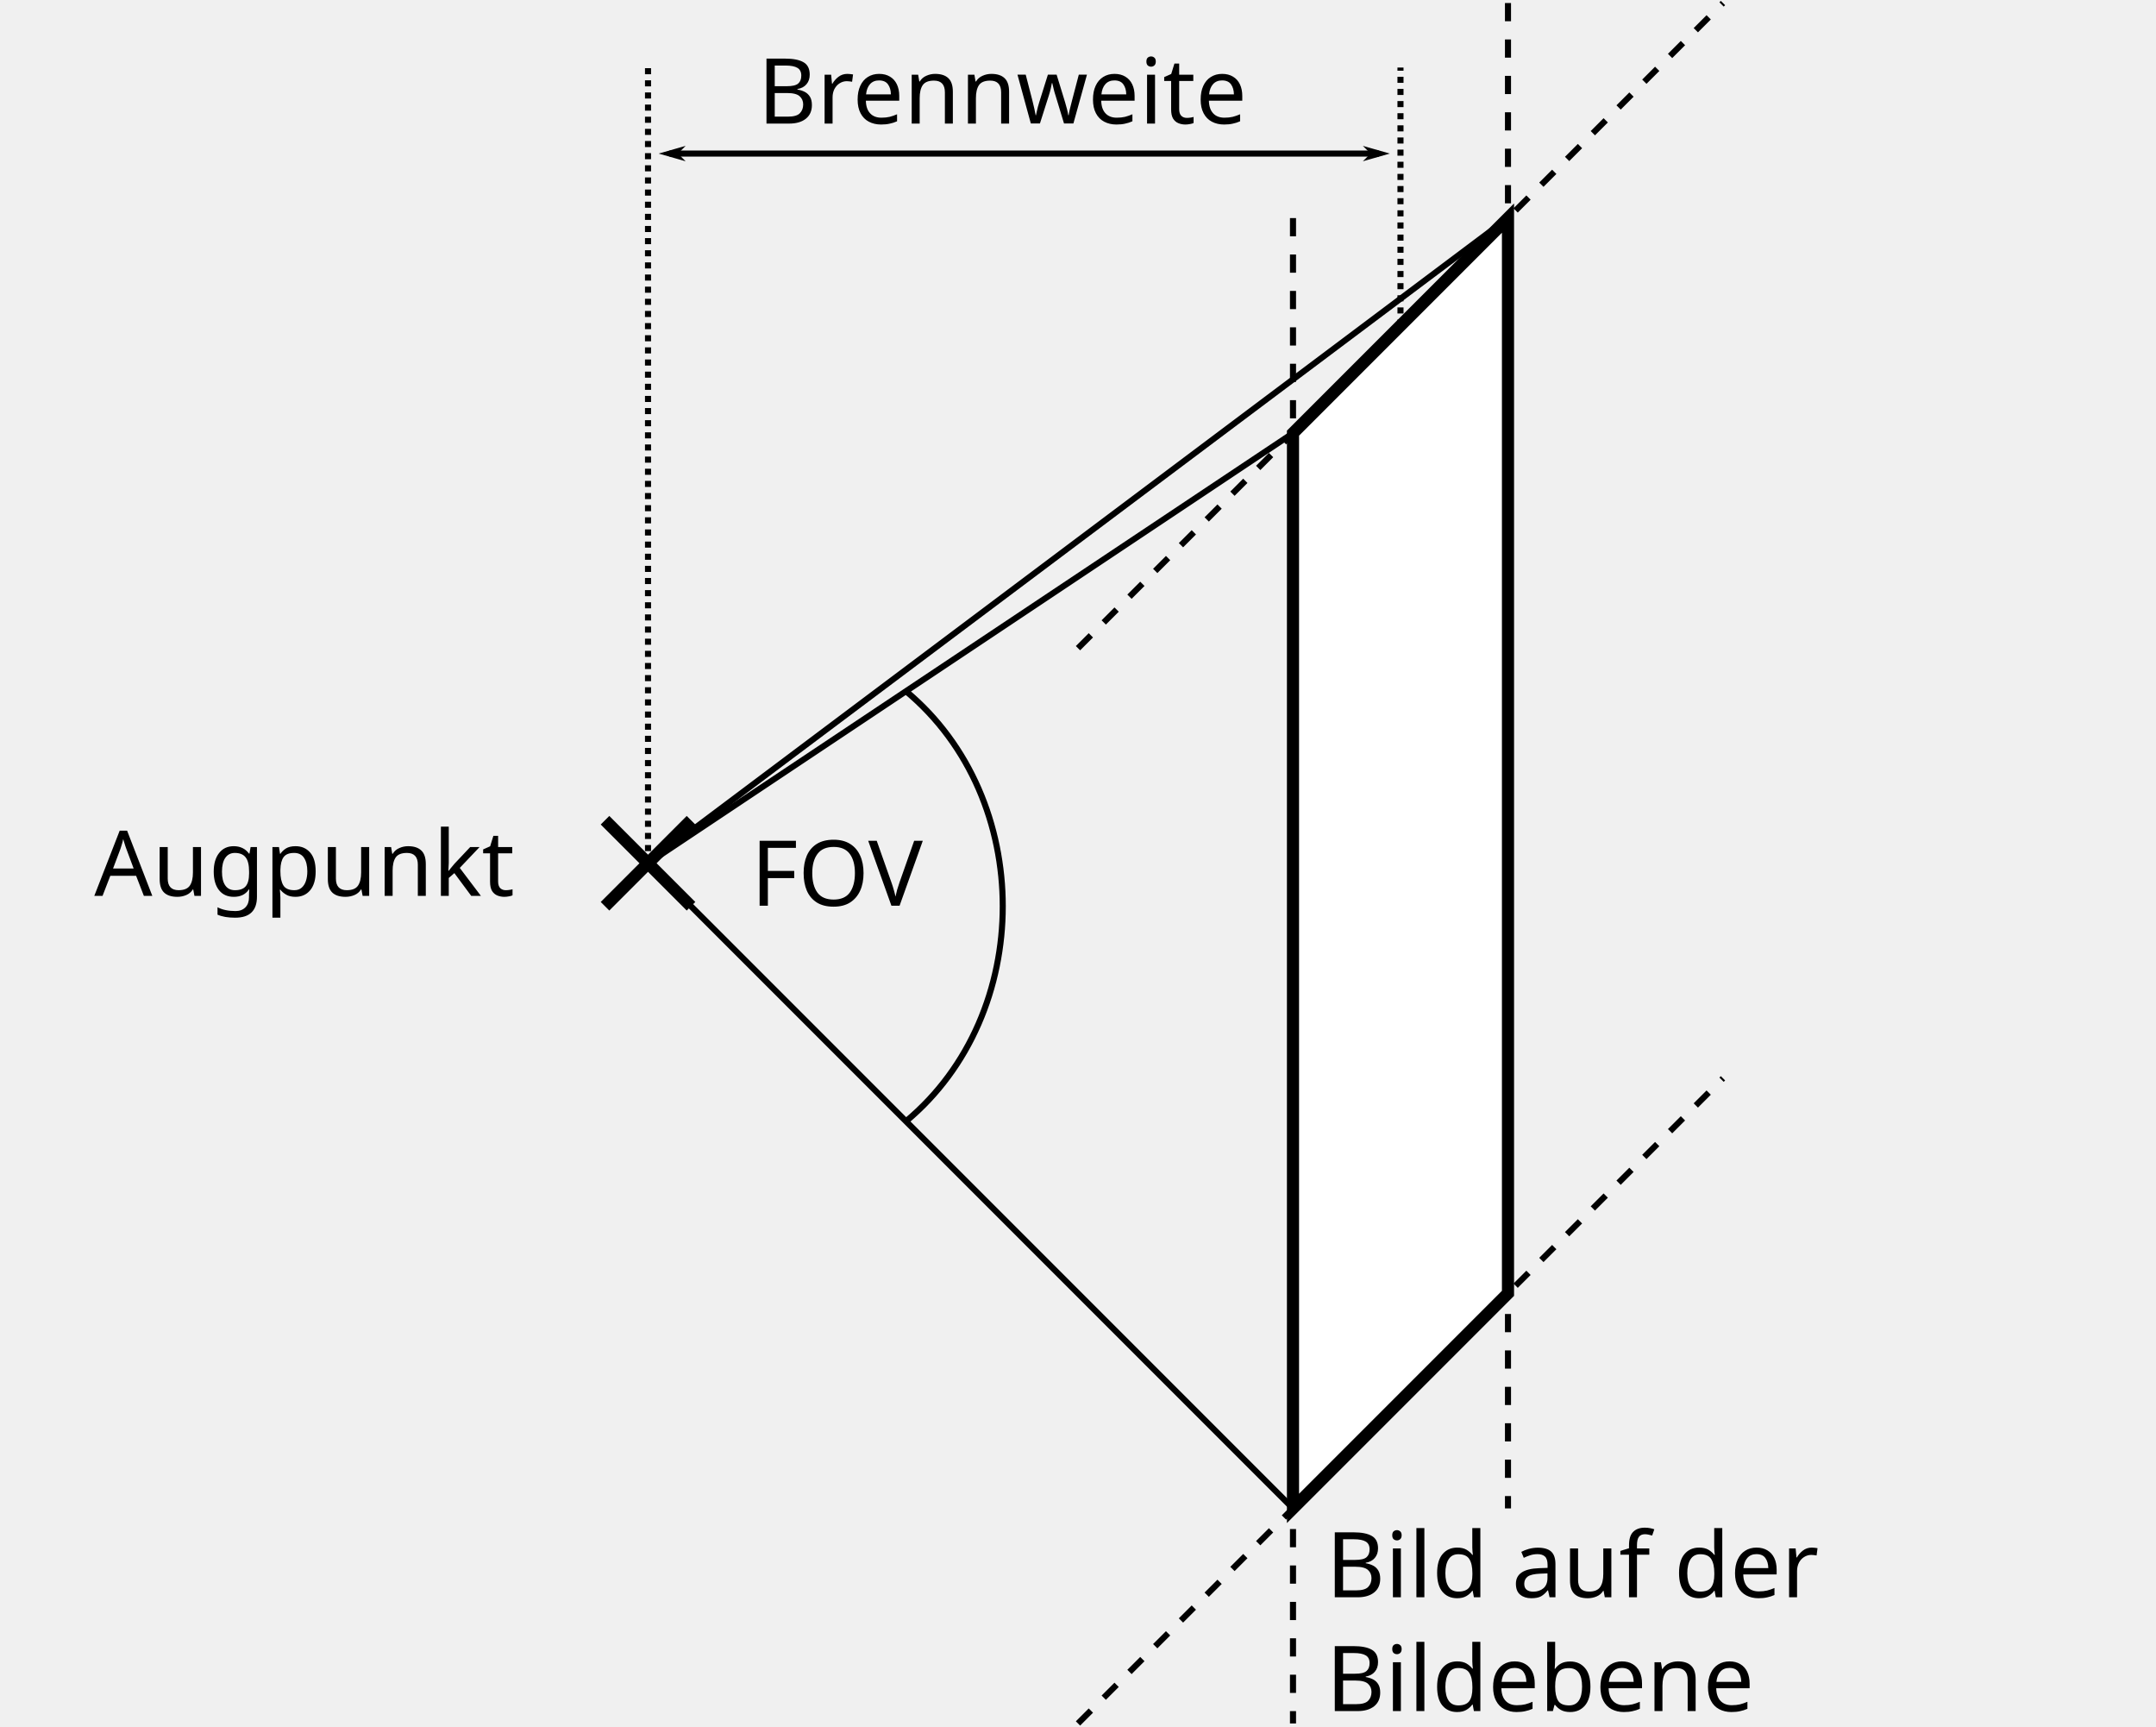
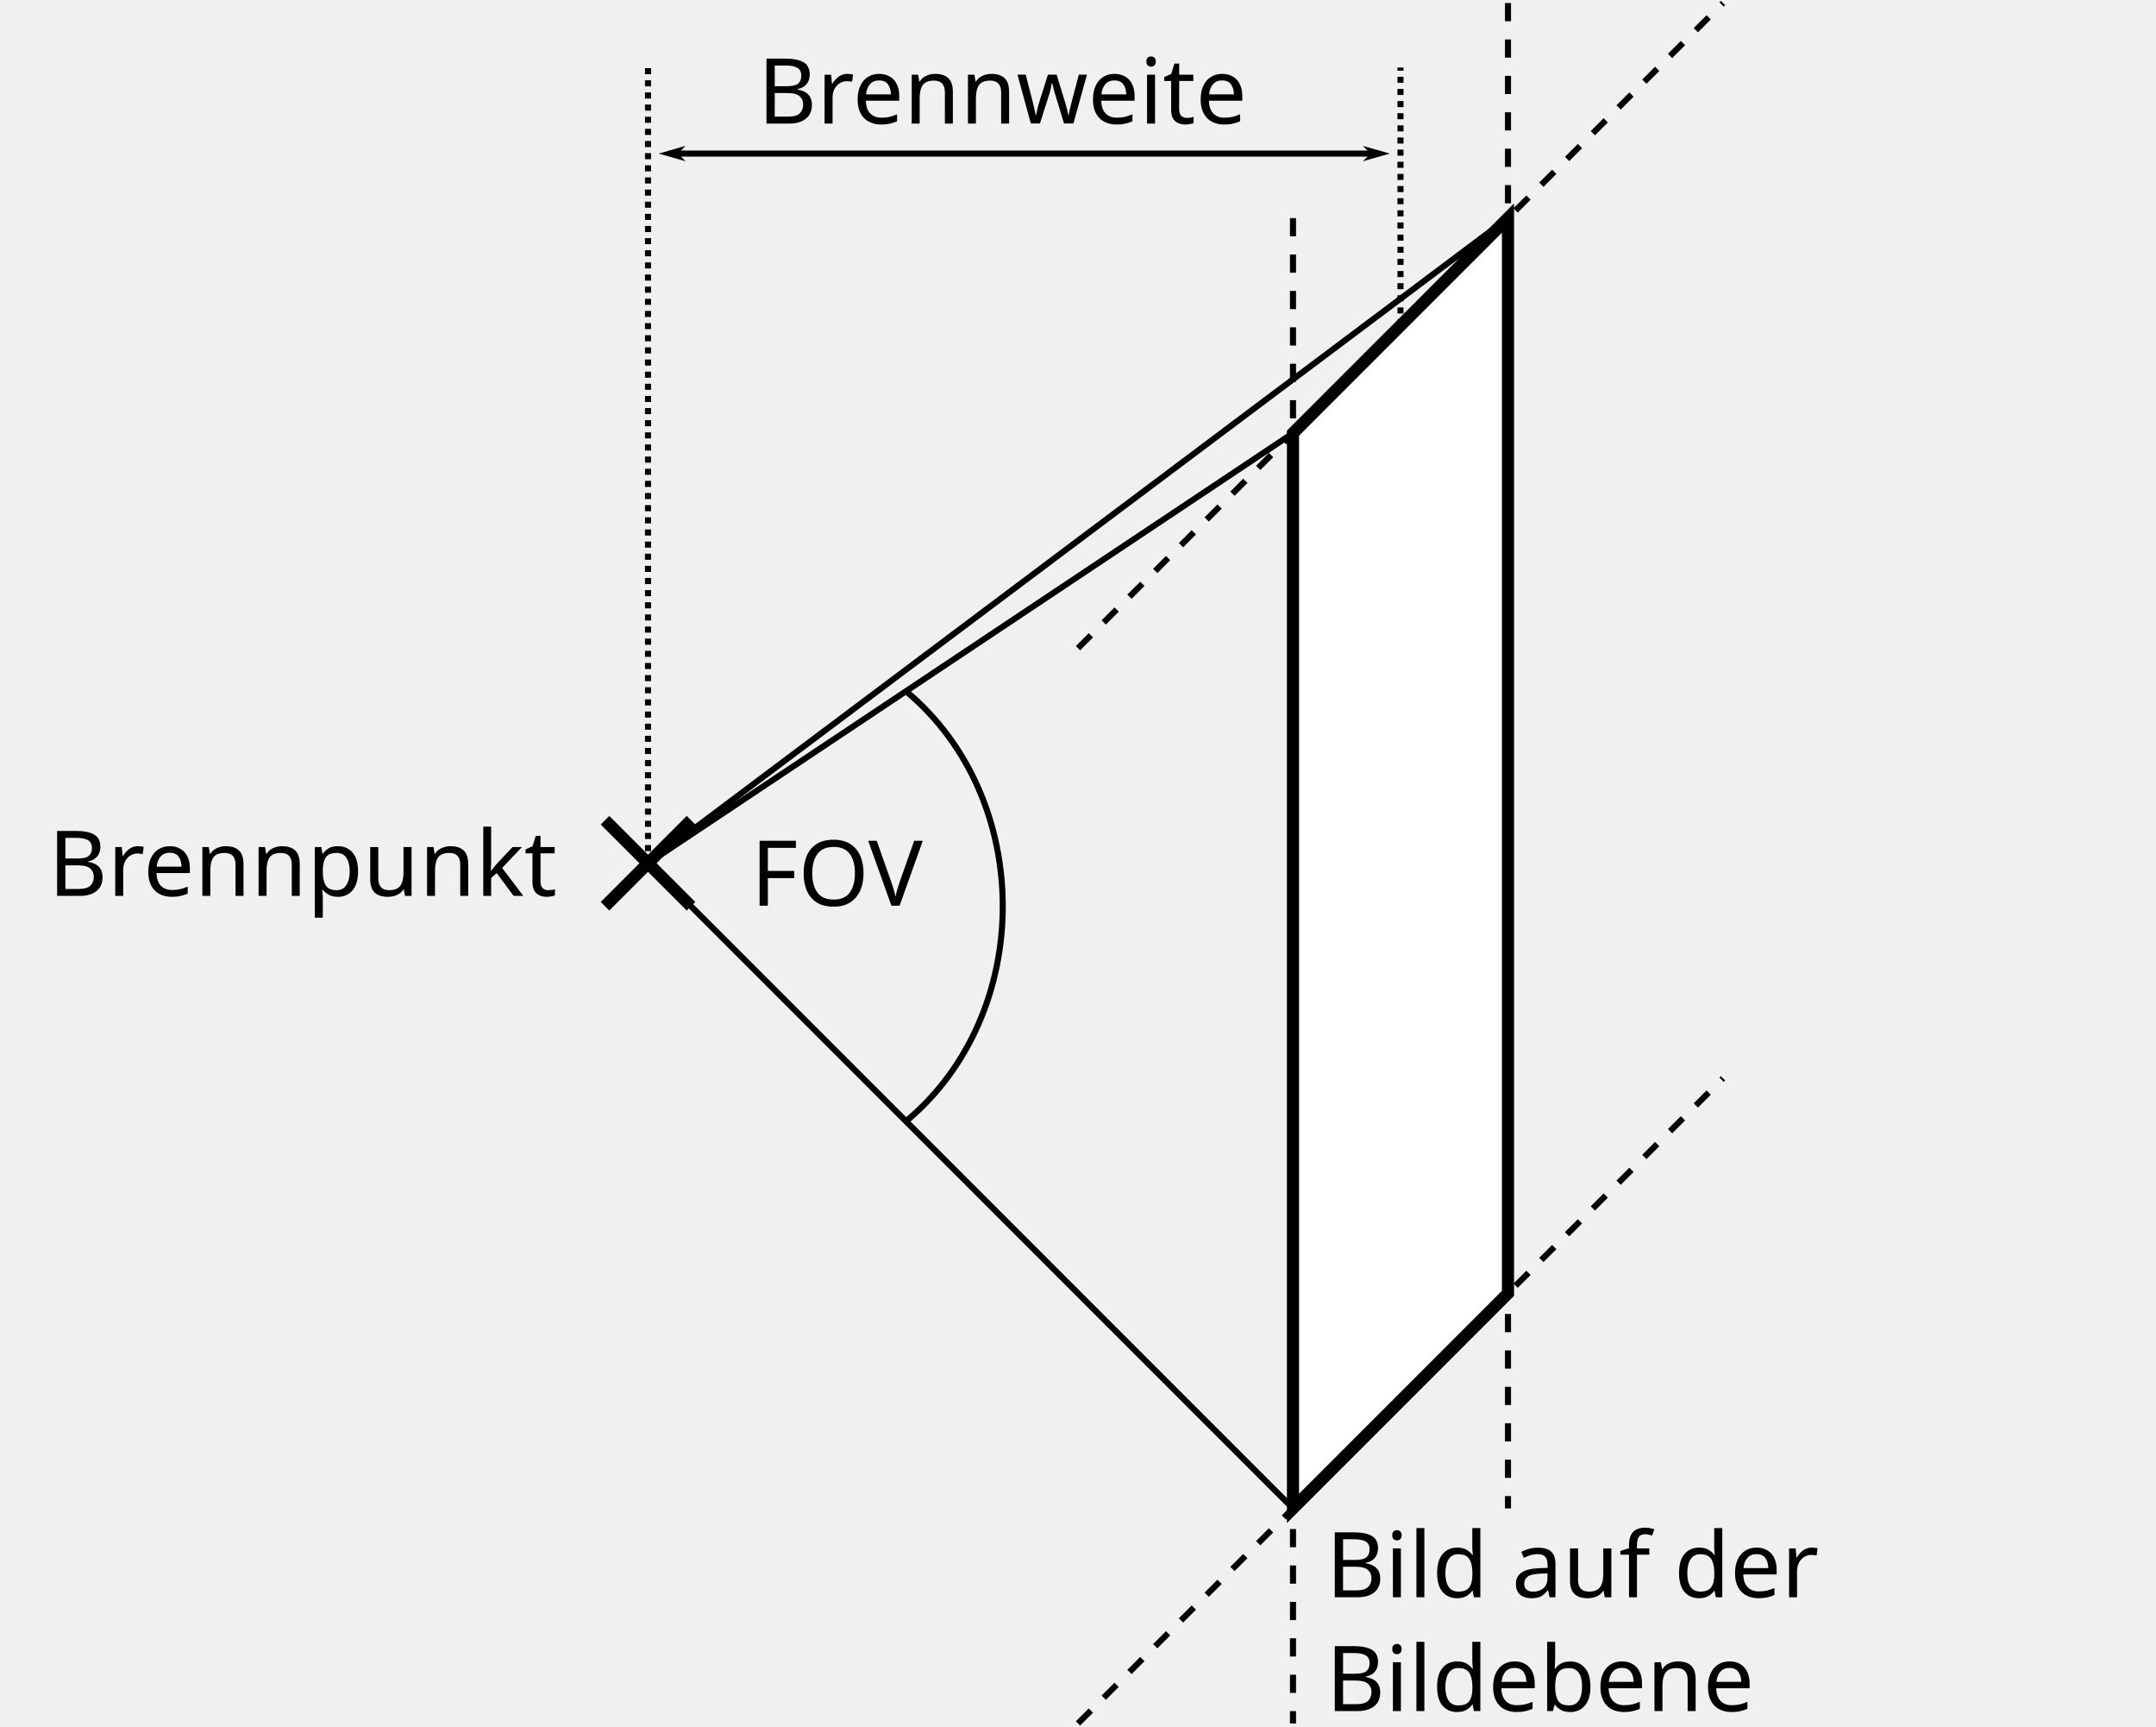
<svg xmlns="http://www.w3.org/2000/svg" width="100.282mm" height="80.282mm" viewBox="0 0 355.331 284.465" id="svg4620" version="1.1">
  <defs id="defs4622">
    <marker orient="auto" refY="0.0" refX="0.0" id="Arrow1Send" style="overflow:visible;">
      <path id="path4237" d="M 0.0,0.0 L 5.0,-5.0 L -12.5,0.0 L 5.0,5.0 L 0.0,0.0 z " style="fill-rule:evenodd;stroke:#000000;stroke-width:1pt;stroke-opacity:1;fill:#000000;fill-opacity:1" transform="scale(0.2) rotate(180) translate(6,0)" />
    </marker>
    <marker orient="auto" refY="0.0" refX="0.0" id="Arrow1Sstart" style="overflow:visible">
      <path id="path4234" d="M 0.0,0.0 L 5.0,-5.0 L -12.5,0.0 L 5.0,5.0 L 0.0,0.0 z " style="fill-rule:evenodd;stroke:#000000;stroke-width:1pt;stroke-opacity:1;fill:#000000;fill-opacity:1" transform="scale(0.2) translate(6,0)" />
    </marker>
    <marker orient="auto" refY="0.0" refX="0.0" id="StopL" style="overflow:visible">
      <path id="path4391" d="M 0.0,5.65 L 0.0,-5.65" style="fill:none;fill-opacity:0.75;fill-rule:evenodd;stroke:#000000;stroke-width:1pt;stroke-opacity:1" transform="scale(0.8)" />
    </marker>
  </defs>
  <g id="layer9">
    <path style="fill:none;fill-rule:evenodd;stroke:#000000;stroke-width:1px;stroke-linecap:butt;stroke-linejoin:miter;stroke-opacity:1" d="M 213.098,248.532 106.799,142.232 213.098,71.366" id="path5261" />
    <path style="fill:none;fill-rule:evenodd;stroke:#000000;stroke-width:1px;stroke-linecap:butt;stroke-linejoin:miter;stroke-opacity:1" d="M 106.799,142.232 248.531,35.933" id="path5263" />
  </g>
  <g id="layer1" transform="translate(-70.36614,11.12993)">
    <g id="g5176" transform="translate(-177.1653,2.1696468e-5)">
      <path id="path5172" d="m 347.244,124.016 14.173,14.173" style="fill:none;fill-rule:evenodd;stroke:#000000;stroke-width:2;stroke-linecap:butt;stroke-linejoin:miter;stroke-miterlimit:4;stroke-dasharray:none;stroke-opacity:1" />
      <path id="path5174" d="m 347.244,138.189 14.173,-14.173" style="fill:none;fill-rule:evenodd;stroke:#000000;stroke-width:2;stroke-linecap:butt;stroke-linejoin:miter;stroke-miterlimit:4;stroke-dasharray:none;stroke-opacity:1" />
    </g>
    <path id="path5202" d="M 248.031,272.835 354.331,166.535" style="fill:none;fill-rule:evenodd;stroke:#000000;stroke-width:1;stroke-linecap:butt;stroke-linejoin:miter;stroke-miterlimit:4;stroke-dasharray:3, 3;stroke-dashoffset:0;stroke-opacity:1" />
    <path id="path5204" d="M 248.031,95.669 354.331,-10.63" style="fill:none;fill-rule:evenodd;stroke:#000000;stroke-width:1;stroke-linecap:butt;stroke-linejoin:miter;stroke-miterlimit:4;stroke-dasharray:3, 3;stroke-dashoffset:0;stroke-opacity:1" />
    <path id="path5206" d="m 318.898,-10.63 0,248.032" style="fill:none;fill-rule:evenodd;stroke:#000000;stroke-width:1;stroke-linecap:butt;stroke-linejoin:miter;stroke-miterlimit:4;stroke-dasharray:3, 3;stroke-dashoffset:0;stroke-opacity:1" />
    <path id="path5208" d="m 283.465,24.803 0,248.032" style="fill:none;fill-rule:evenodd;stroke:#000000;stroke-width:1;stroke-linecap:butt;stroke-linejoin:miter;stroke-miterlimit:4;stroke-dasharray:3, 3;stroke-dashoffset:0;stroke-opacity:1" />
    <path style="fill:#ffffff;fill-rule:evenodd;stroke:#000000;stroke-width:2;stroke-linecap:butt;stroke-linejoin:miter;stroke-miterlimit:4;stroke-dasharray:none;stroke-opacity:1" d="m 283.465,60.236 0,177.165 35.433,-35.433 0,-177.165 z" id="path5170" />
  </g>
  <g id="layer8" transform="translate(-70.36614,11.12993)">
-     <text id="text5216" y="136.48" x="85.906" style="font-style:normal;font-weight:normal;font-size:15px;line-height:125%;font-family:sans-serif;text-align:start;letter-spacing:0px;word-spacing:0px;text-anchor:start;fill:#000000;fill-opacity:1;stroke:none;stroke-width:1px;stroke-linecap:butt;stroke-linejoin:miter;stroke-opacity:1" xml:space="preserve">
-       <tspan y="136.48" x="85.906" id="tspan5218">Augpunkt</tspan>
+     <text id="text5216" y="136.48" x="78.33" style="font-style:normal;font-weight:normal;font-size:15px;line-height:125%;font-family:sans-serif;text-align:start;letter-spacing:0px;word-spacing:0px;text-anchor:start;fill:#000000;fill-opacity:1;stroke:none;stroke-width:1px;stroke-linecap:butt;stroke-linejoin:miter;stroke-opacity:1" xml:space="preserve">
+       <tspan y="136.48" x="78.33" id="tspan5218">Brennpunkt</tspan>
    </text>
    <text xml:space="preserve" style="font-style:normal;font-weight:normal;font-size:15px;line-height:125%;font-family:sans-serif;text-align:start;letter-spacing:0px;word-spacing:0px;text-anchor:start;fill:#000000;fill-opacity:1;stroke:none;stroke-width:1px;stroke-linecap:butt;stroke-linejoin:miter;stroke-opacity:1" x="288.901" y="252.047" id="text5252">
      <tspan id="tspan5254" x="288.901" y="252.047">Bild auf der</tspan>
      <tspan x="288.901" y="270.797" id="tspan5258">Bildebene</tspan>
    </text>
    <path style="fill:none;fill-rule:evenodd;stroke:#000000;stroke-width:1;stroke-linecap:butt;stroke-linejoin:miter;stroke-miterlimit:4;stroke-dasharray:none;stroke-dashoffset:0;stroke-opacity:1;marker-start:url(#Arrow1Sstart);marker-end:url(#Arrow1Send)" d="m 297.638,14.173 -116.929,0" id="path5267" />
    <path style="fill:none;fill-rule:evenodd;stroke:#000000;stroke-width:1;stroke-linecap:butt;stroke-linejoin:miter;stroke-miterlimit:4;stroke-dasharray:1, 1;stroke-dashoffset:0;stroke-opacity:1" d="m 301.181,42.52 0,-42.52" id="path5429" />
    <path style="fill:none;fill-rule:evenodd;stroke:#000000;stroke-width:1;stroke-linecap:butt;stroke-linejoin:miter;stroke-miterlimit:4;stroke-dasharray:1, 1;stroke-dashoffset:0;stroke-opacity:1" d="m 177.165,131.102 0,-131.102" id="path5431" />
    <text xml:space="preserve" style="font-style:normal;font-weight:normal;font-size:15px;line-height:125%;font-family:sans-serif;text-align:start;letter-spacing:0px;word-spacing:0px;text-anchor:start;fill:#000000;fill-opacity:1;stroke:none;stroke-width:1px;stroke-linecap:butt;stroke-linejoin:miter;stroke-opacity:1" x="195.239" y="9.229" id="text5995">
      <tspan id="tspan5997" x="195.239" y="9.229">Brennweite</tspan>
    </text>
    <text xml:space="preserve" style="font-style:normal;font-weight:normal;font-size:15px;line-height:125%;font-family:sans-serif;text-align:start;letter-spacing:0px;word-spacing:0px;text-anchor:start;fill:#000000;fill-opacity:1;stroke:none;stroke-width:1px;stroke-linecap:butt;stroke-linejoin:miter;stroke-opacity:1" x="194.106" y="138.102" id="text5999">
      <tspan id="tspan6001" x="194.106" y="138.102">FOV</tspan>
    </text>
    <path style="fill:none;fill-rule:evenodd;stroke:#000000;stroke-width:1px;stroke-linecap:butt;stroke-linejoin:miter;stroke-opacity:1" d="m 219.685,173.622 c 21.26,-17.717 21.26,-53.15 0,-70.866" id="path6005" />
  </g>
</svg>
